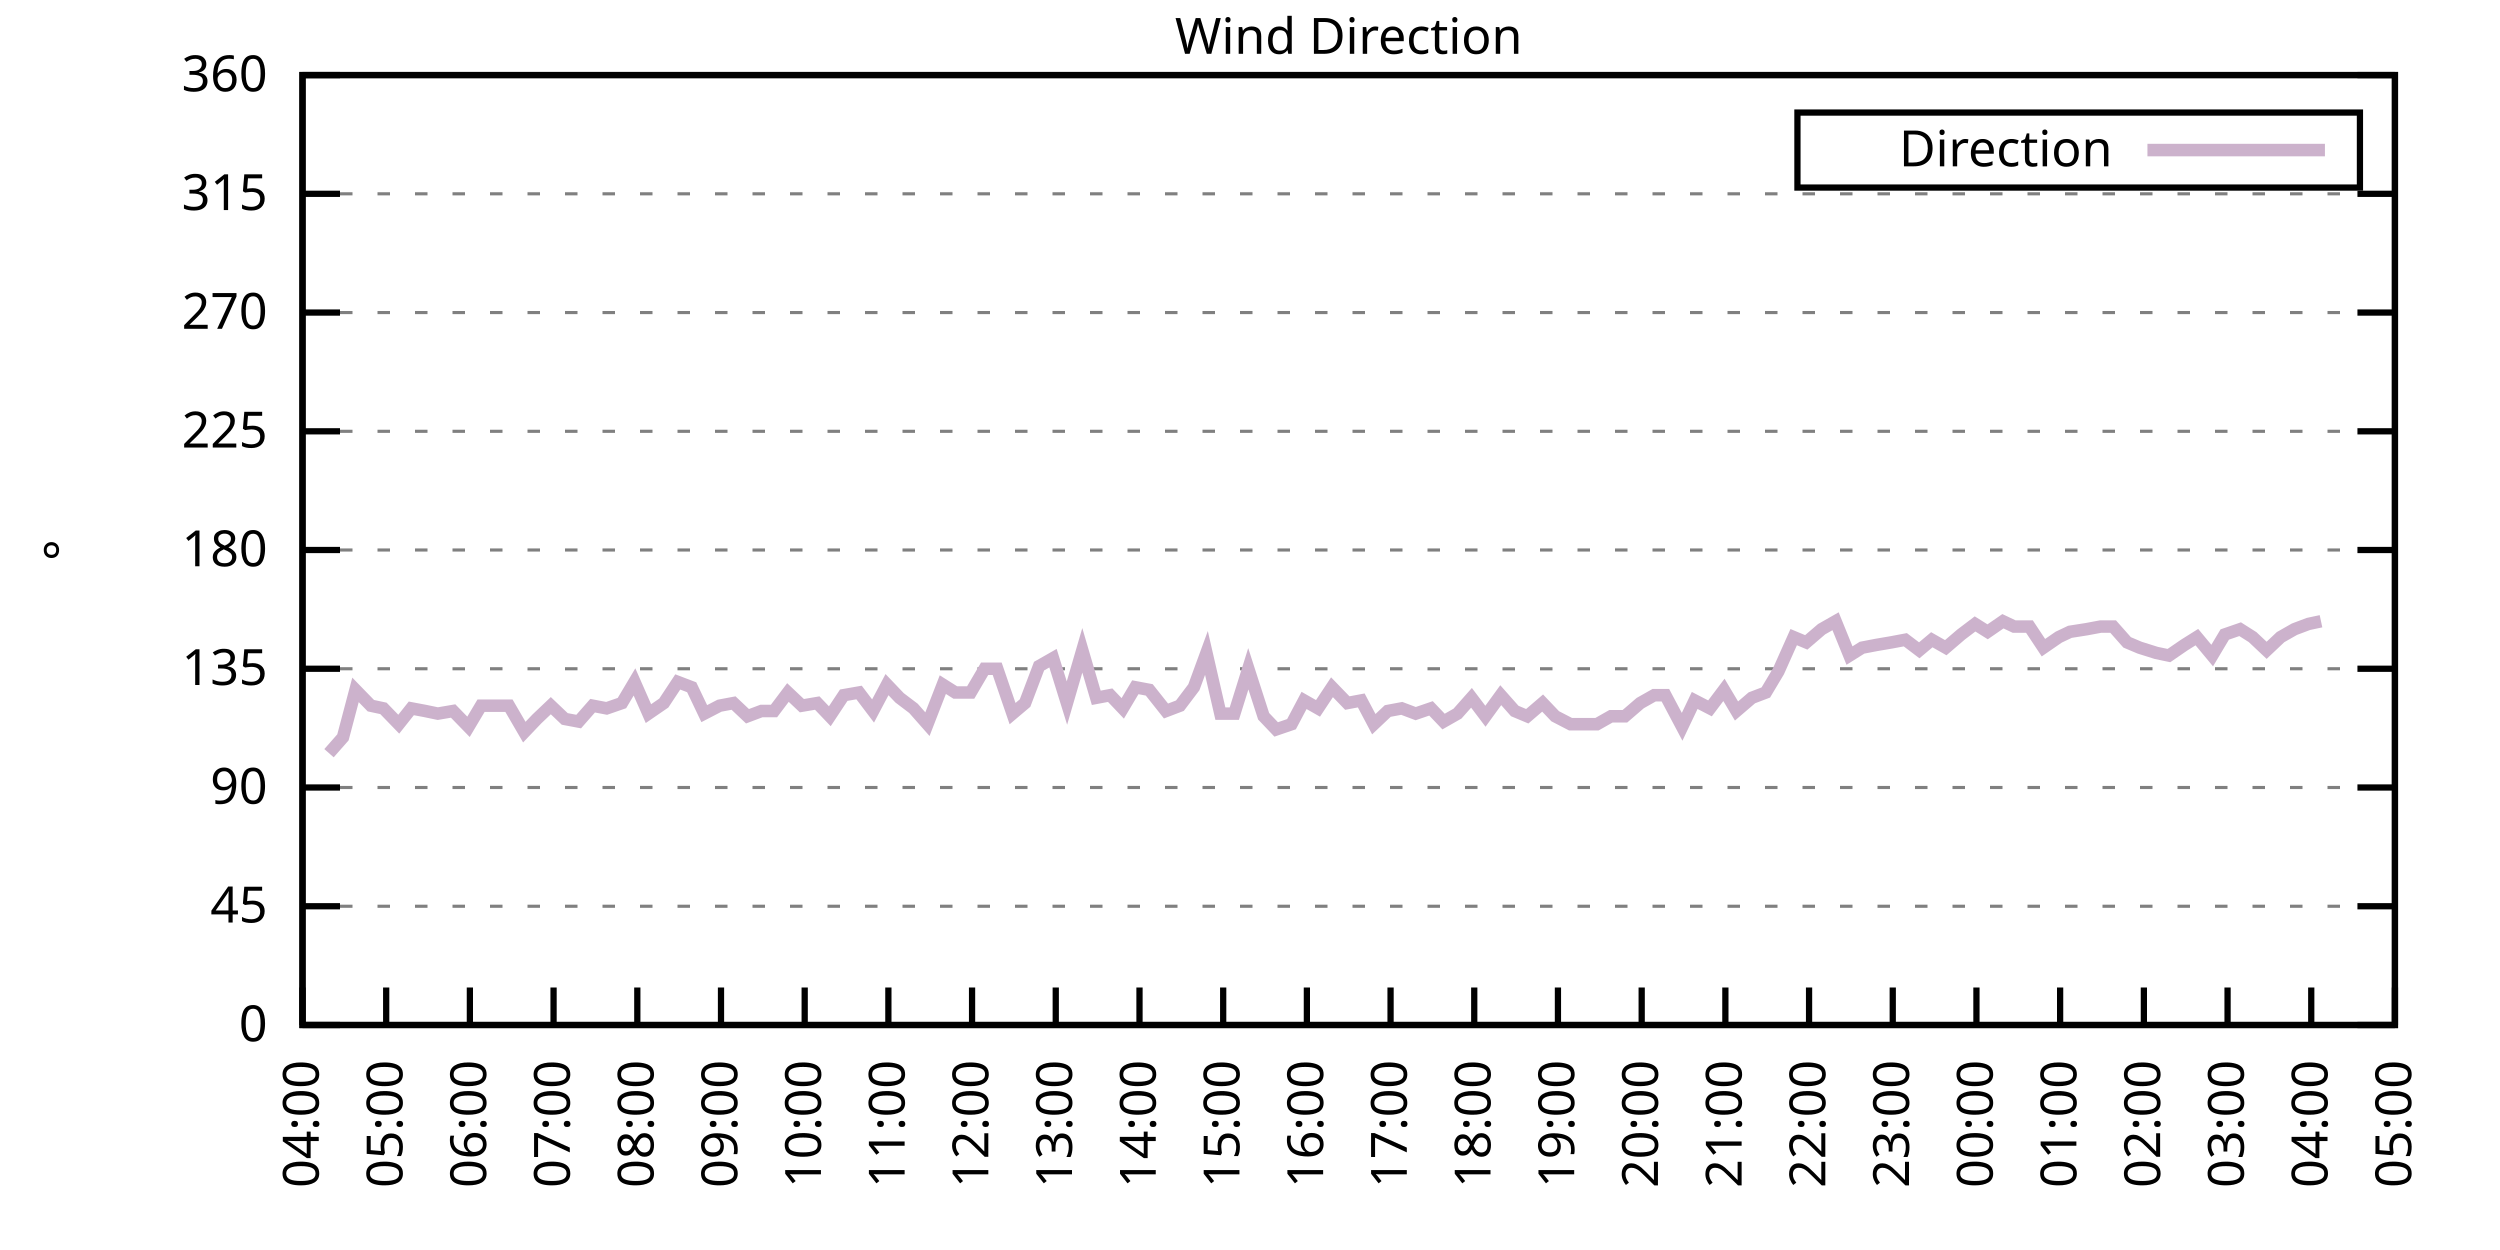
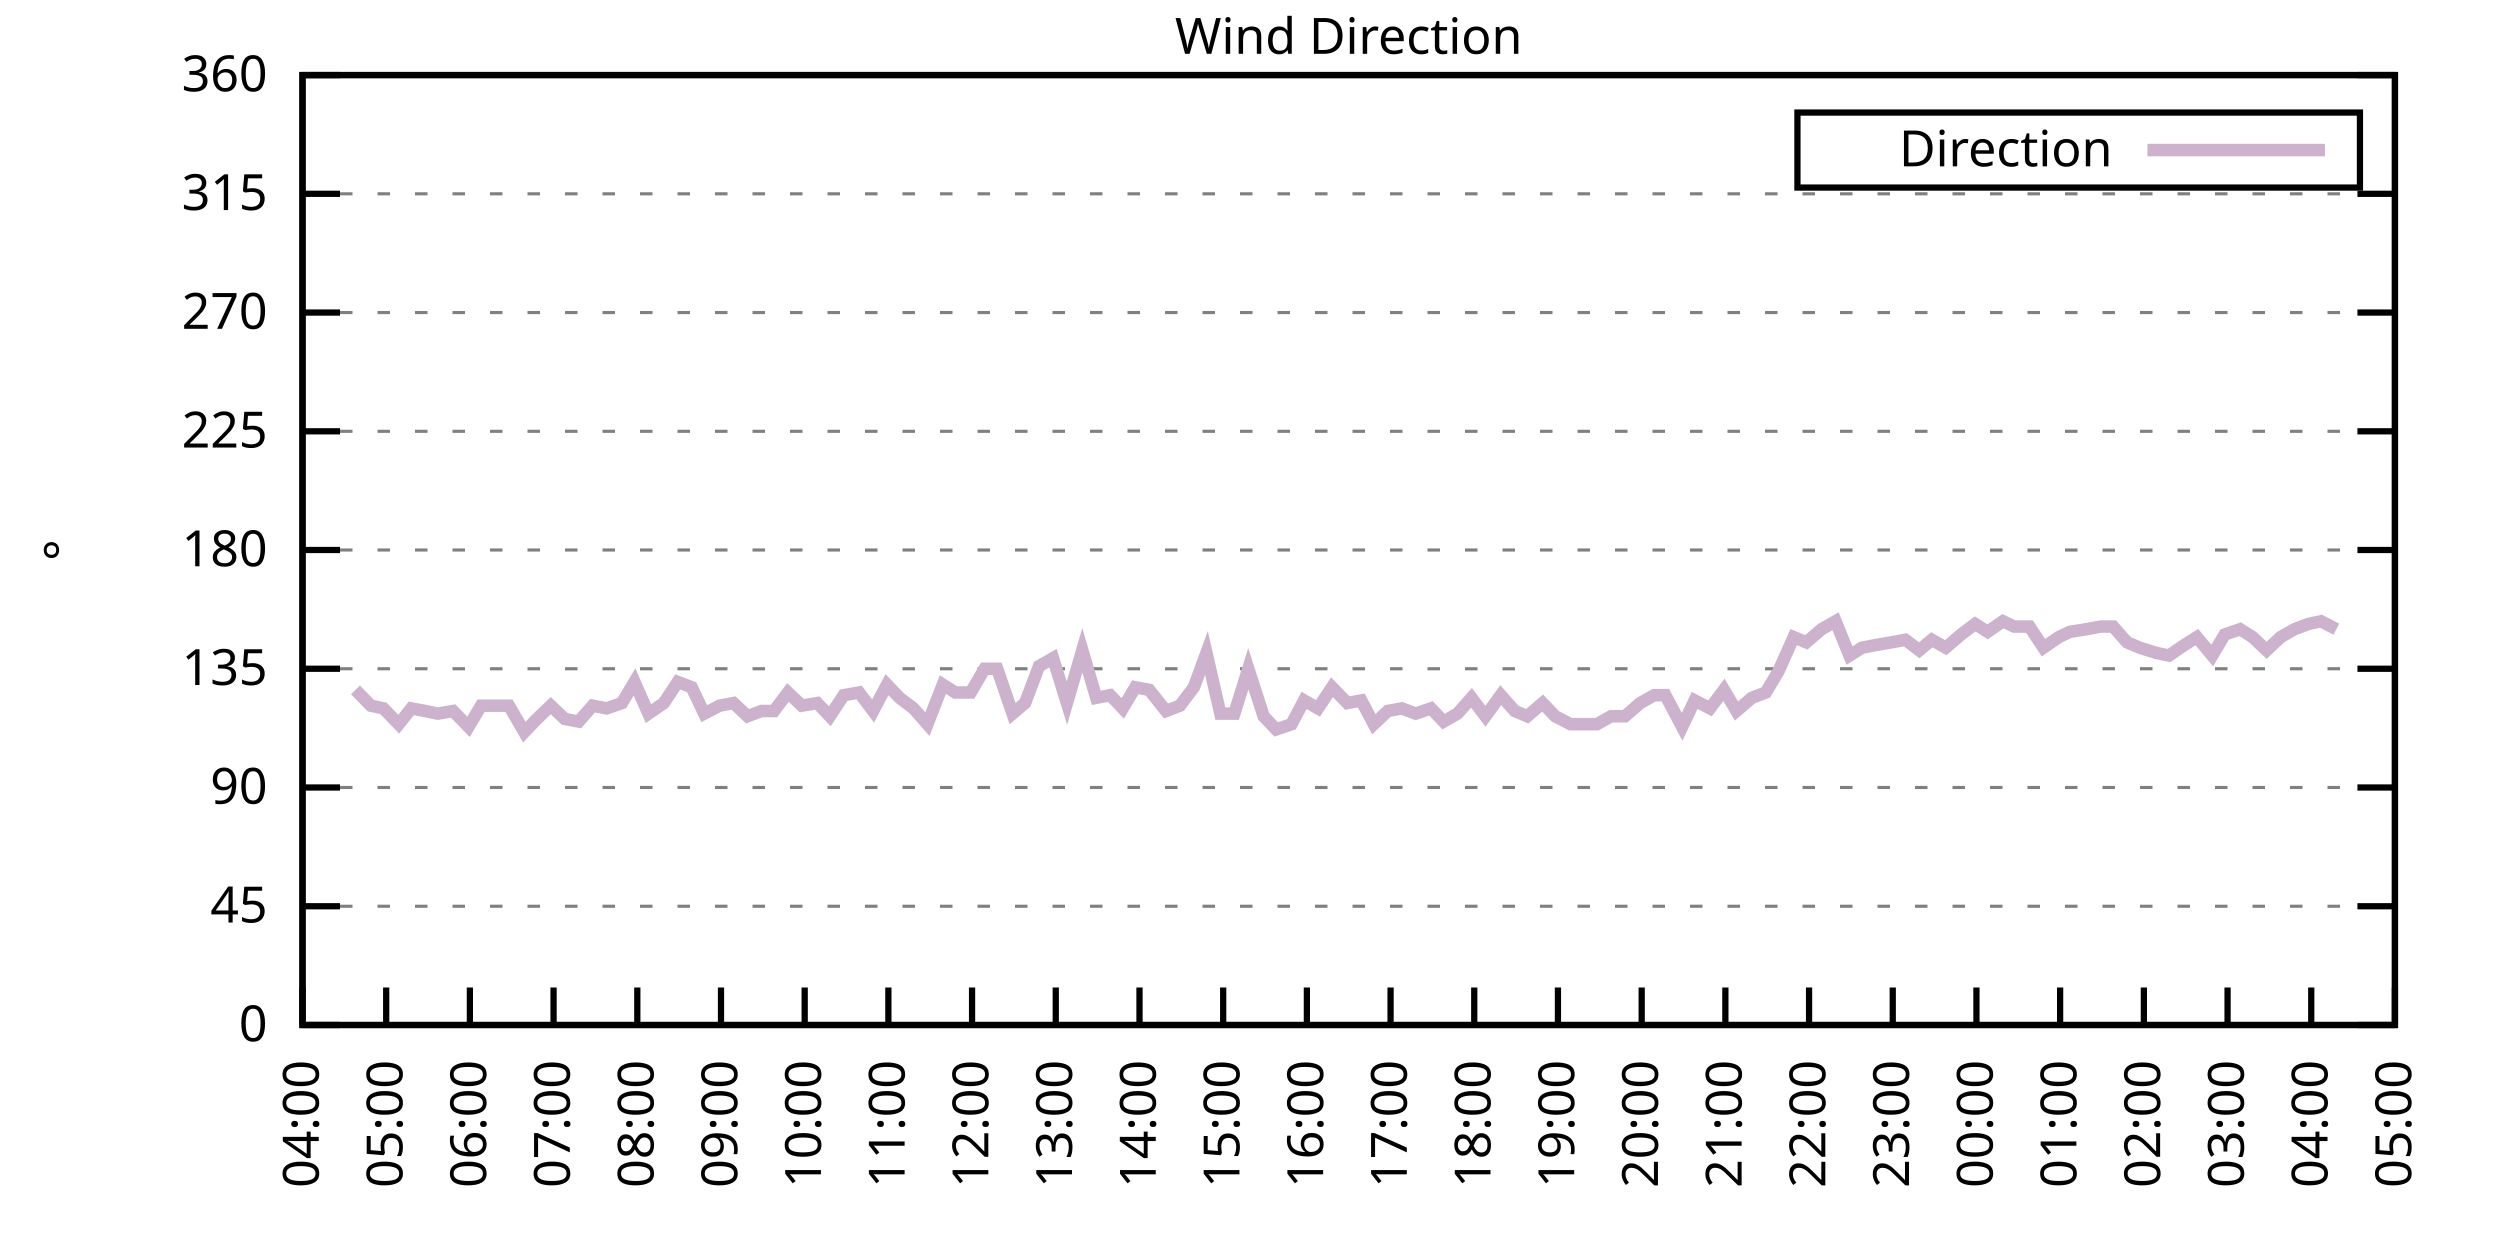
<svg xmlns="http://www.w3.org/2000/svg" xmlns:xlink="http://www.w3.org/1999/xlink" width="400" height="200" viewBox="0 0 400 200">
  <g id="gnuplot_canvas">
    <rect x="0" y="0" width="400" height="200" fill="none" />
    <defs>
      <circle id="gpDot" r="0.5" stroke-width="0.5" stroke="currentColor" />
      <path id="gpPt0" stroke-width="0.333" stroke="currentColor" d="M-1,0 h2 M0,-1 v2" />
      <path id="gpPt1" stroke-width="0.333" stroke="currentColor" d="M-1,-1 L1,1 M1,-1 L-1,1" />
      <path id="gpPt2" stroke-width="0.333" stroke="currentColor" d="M-1,0 L1,0 M0,-1 L0,1 M-1,-1 L1,1 M-1,1 L1,-1" />
      <rect id="gpPt3" stroke-width="0.333" stroke="currentColor" x="-1" y="-1" width="2" height="2" />
      <rect id="gpPt4" stroke-width="0.333" stroke="currentColor" fill="currentColor" x="-1" y="-1" width="2" height="2" />
      <circle id="gpPt5" stroke-width="0.333" stroke="currentColor" cx="0" cy="0" r="1" />
      <use xlink:href="#gpPt5" id="gpPt6" fill="currentColor" stroke="none" />
      <path id="gpPt7" stroke-width="0.333" stroke="currentColor" d="M0,-1.33 L-1.33,0.67 L1.33,0.67 z" />
      <use xlink:href="#gpPt7" id="gpPt8" fill="currentColor" stroke="none" />
      <use xlink:href="#gpPt7" id="gpPt9" stroke="currentColor" transform="rotate(180)" />
      <use xlink:href="#gpPt9" id="gpPt10" fill="currentColor" stroke="none" />
      <use xlink:href="#gpPt3" id="gpPt11" stroke="currentColor" transform="rotate(45)" />
      <use xlink:href="#gpPt11" id="gpPt12" fill="currentColor" stroke="none" />
      <path id="gpPt13" stroke-width="0.333" stroke="currentColor" d="M0,1.330 L1.265,0.411 L0.782,-1.067 L-0.782,-1.076 L-1.265,0.411 z" />
      <use xlink:href="#gpPt13" id="gpPt14" fill="currentColor" stroke="none" />
      <filter id="textbox" filterUnits="objectBoundingBox" x="0" y="0" height="1" width="1">
        <feFlood flood-color="white" flood-opacity="1" result="bgnd" />
        <feComposite in="SourceGraphic" in2="bgnd" operator="atop" />
      </filter>
      <filter id="greybox" filterUnits="objectBoundingBox" x="0" y="0" height="1" width="1">
        <feFlood flood-color="lightgrey" flood-opacity="1" result="grey" />
        <feComposite in="SourceGraphic" in2="grey" operator="atop" />
      </filter>
    </defs>
    <g fill="none" color="white" stroke="currentColor" stroke-width="1.00" stroke-linecap="butt" stroke-linejoin="miter">
</g>
    <g fill="none" color="black" stroke="currentColor" stroke-width="1.00" stroke-linecap="butt" stroke-linejoin="miter">
      <g stroke="none" shape-rendering="crispEdges">
        <polygon fill="rgb(255, 255, 255)" points="48.40,164.00 383.18,164.00 383.18,12.02 48.40,12.02 " />
      </g>
    </g>
    <g fill="none" color="black" stroke="currentColor" stroke-width="1.00" stroke-linecap="butt" stroke-linejoin="miter">
</g>
    <g fill="none" color="black" stroke="black" stroke-width="0.50" stroke-linecap="butt" stroke-linejoin="miter">
</g>
    <g fill="none" color="gray" stroke="currentColor" stroke-width="0.50" stroke-linecap="butt" stroke-linejoin="miter">
      <path stroke="gray" stroke-dasharray="2,4" class="gridline" d="M48.40,164.00 L383.19,164.00  " />
    </g>
    <g fill="none" color="gray" stroke="gray" stroke-width="1.00" stroke-linecap="butt" stroke-linejoin="miter">
</g>
    <g fill="none" color="black" stroke="currentColor" stroke-width="1.00" stroke-linecap="butt" stroke-linejoin="miter">
      <path stroke="black" d="M48.40,164.00 L54.40,164.00 M383.19,164.00 L377.19,164.00  " />
      <g transform="translate(42.80,166.60)" stroke="none" fill="black" font-family="Sans" font-size="8.00" text-anchor="end">
        <text>
          <tspan font-family="Sans"> 0</tspan>
        </text>
      </g>
    </g>
    <g fill="none" color="black" stroke="currentColor" stroke-width="1.00" stroke-linecap="butt" stroke-linejoin="miter">
</g>
    <g fill="none" color="black" stroke="black" stroke-width="0.50" stroke-linecap="butt" stroke-linejoin="miter">
</g>
    <g fill="none" color="gray" stroke="currentColor" stroke-width="0.50" stroke-linecap="butt" stroke-linejoin="miter">
      <path stroke="gray" stroke-dasharray="2,4" class="gridline" d="M48.40,145.00 L383.19,145.00  " />
    </g>
    <g fill="none" color="gray" stroke="gray" stroke-width="1.00" stroke-linecap="butt" stroke-linejoin="miter">
</g>
    <g fill="none" color="black" stroke="currentColor" stroke-width="1.00" stroke-linecap="butt" stroke-linejoin="miter">
      <path stroke="black" d="M48.40,145.00 L54.40,145.00 M383.19,145.00 L377.19,145.00  " />
      <g transform="translate(42.80,147.60)" stroke="none" fill="black" font-family="Sans" font-size="8.00" text-anchor="end">
        <text>
          <tspan font-family="Sans"> 45</tspan>
        </text>
      </g>
    </g>
    <g fill="none" color="black" stroke="currentColor" stroke-width="1.00" stroke-linecap="butt" stroke-linejoin="miter">
</g>
    <g fill="none" color="black" stroke="black" stroke-width="0.50" stroke-linecap="butt" stroke-linejoin="miter">
</g>
    <g fill="none" color="gray" stroke="currentColor" stroke-width="0.50" stroke-linecap="butt" stroke-linejoin="miter">
      <path stroke="gray" stroke-dasharray="2,4" class="gridline" d="M48.40,126.00 L383.19,126.00  " />
    </g>
    <g fill="none" color="gray" stroke="gray" stroke-width="1.00" stroke-linecap="butt" stroke-linejoin="miter">
</g>
    <g fill="none" color="black" stroke="currentColor" stroke-width="1.00" stroke-linecap="butt" stroke-linejoin="miter">
      <path stroke="black" d="M48.40,126.00 L54.40,126.00 M383.19,126.00 L377.19,126.00  " />
      <g transform="translate(42.80,128.60)" stroke="none" fill="black" font-family="Sans" font-size="8.00" text-anchor="end">
        <text>
          <tspan font-family="Sans"> 90</tspan>
        </text>
      </g>
    </g>
    <g fill="none" color="black" stroke="currentColor" stroke-width="1.00" stroke-linecap="butt" stroke-linejoin="miter">
</g>
    <g fill="none" color="black" stroke="black" stroke-width="0.50" stroke-linecap="butt" stroke-linejoin="miter">
</g>
    <g fill="none" color="gray" stroke="currentColor" stroke-width="0.50" stroke-linecap="butt" stroke-linejoin="miter">
      <path stroke="gray" stroke-dasharray="2,4" class="gridline" d="M48.40,107.00 L383.19,107.00  " />
    </g>
    <g fill="none" color="gray" stroke="gray" stroke-width="1.00" stroke-linecap="butt" stroke-linejoin="miter">
</g>
    <g fill="none" color="black" stroke="currentColor" stroke-width="1.00" stroke-linecap="butt" stroke-linejoin="miter">
      <path stroke="black" d="M48.40,107.00 L54.40,107.00 M383.19,107.00 L377.19,107.00  " />
      <g transform="translate(42.80,109.60)" stroke="none" fill="black" font-family="Sans" font-size="8.00" text-anchor="end">
        <text>
          <tspan font-family="Sans"> 135</tspan>
        </text>
      </g>
    </g>
    <g fill="none" color="black" stroke="currentColor" stroke-width="1.00" stroke-linecap="butt" stroke-linejoin="miter">
</g>
    <g fill="none" color="black" stroke="black" stroke-width="0.50" stroke-linecap="butt" stroke-linejoin="miter">
</g>
    <g fill="none" color="gray" stroke="currentColor" stroke-width="0.50" stroke-linecap="butt" stroke-linejoin="miter">
      <path stroke="gray" stroke-dasharray="2,4" class="gridline" d="M48.40,88.00 L383.19,88.00  " />
    </g>
    <g fill="none" color="gray" stroke="gray" stroke-width="1.00" stroke-linecap="butt" stroke-linejoin="miter">
</g>
    <g fill="none" color="black" stroke="currentColor" stroke-width="1.00" stroke-linecap="butt" stroke-linejoin="miter">
      <path stroke="black" d="M48.40,88.00 L54.40,88.00 M383.19,88.00 L377.19,88.00  " />
      <g transform="translate(42.80,90.60)" stroke="none" fill="black" font-family="Sans" font-size="8.00" text-anchor="end">
        <text>
          <tspan font-family="Sans"> 180</tspan>
        </text>
      </g>
    </g>
    <g fill="none" color="black" stroke="currentColor" stroke-width="1.00" stroke-linecap="butt" stroke-linejoin="miter">
</g>
    <g fill="none" color="black" stroke="black" stroke-width="0.50" stroke-linecap="butt" stroke-linejoin="miter">
</g>
    <g fill="none" color="gray" stroke="currentColor" stroke-width="0.50" stroke-linecap="butt" stroke-linejoin="miter">
      <path stroke="gray" stroke-dasharray="2,4" class="gridline" d="M48.40,69.01 L383.19,69.01  " />
    </g>
    <g fill="none" color="gray" stroke="gray" stroke-width="1.00" stroke-linecap="butt" stroke-linejoin="miter">
</g>
    <g fill="none" color="black" stroke="currentColor" stroke-width="1.00" stroke-linecap="butt" stroke-linejoin="miter">
      <path stroke="black" d="M48.40,69.01 L54.40,69.01 M383.19,69.01 L377.19,69.01  " />
      <g transform="translate(42.80,71.61)" stroke="none" fill="black" font-family="Sans" font-size="8.00" text-anchor="end">
        <text>
          <tspan font-family="Sans"> 225</tspan>
        </text>
      </g>
    </g>
    <g fill="none" color="black" stroke="currentColor" stroke-width="1.00" stroke-linecap="butt" stroke-linejoin="miter">
</g>
    <g fill="none" color="black" stroke="black" stroke-width="0.50" stroke-linecap="butt" stroke-linejoin="miter">
</g>
    <g fill="none" color="gray" stroke="currentColor" stroke-width="0.50" stroke-linecap="butt" stroke-linejoin="miter">
      <path stroke="gray" stroke-dasharray="2,4" class="gridline" d="M48.40,50.01 L383.19,50.01  " />
    </g>
    <g fill="none" color="gray" stroke="gray" stroke-width="1.00" stroke-linecap="butt" stroke-linejoin="miter">
</g>
    <g fill="none" color="black" stroke="currentColor" stroke-width="1.00" stroke-linecap="butt" stroke-linejoin="miter">
      <path stroke="black" d="M48.40,50.01 L54.40,50.01 M383.19,50.01 L377.19,50.01  " />
      <g transform="translate(42.80,52.61)" stroke="none" fill="black" font-family="Sans" font-size="8.00" text-anchor="end">
        <text>
          <tspan font-family="Sans"> 270</tspan>
        </text>
      </g>
    </g>
    <g fill="none" color="black" stroke="currentColor" stroke-width="1.00" stroke-linecap="butt" stroke-linejoin="miter">
</g>
    <g fill="none" color="black" stroke="black" stroke-width="0.50" stroke-linecap="butt" stroke-linejoin="miter">
</g>
    <g fill="none" color="gray" stroke="currentColor" stroke-width="0.50" stroke-linecap="butt" stroke-linejoin="miter">
      <path stroke="gray" stroke-dasharray="2,4" class="gridline" d="M48.40,31.01 L383.19,31.01  " />
    </g>
    <g fill="none" color="gray" stroke="gray" stroke-width="1.00" stroke-linecap="butt" stroke-linejoin="miter">
</g>
    <g fill="none" color="black" stroke="currentColor" stroke-width="1.00" stroke-linecap="butt" stroke-linejoin="miter">
      <path stroke="black" d="M48.40,31.01 L54.40,31.01 M383.19,31.01 L377.19,31.01  " />
      <g transform="translate(42.80,33.61)" stroke="none" fill="black" font-family="Sans" font-size="8.00" text-anchor="end">
        <text>
          <tspan font-family="Sans"> 315</tspan>
        </text>
      </g>
    </g>
    <g fill="none" color="black" stroke="currentColor" stroke-width="1.00" stroke-linecap="butt" stroke-linejoin="miter">
</g>
    <g fill="none" color="black" stroke="black" stroke-width="0.50" stroke-linecap="butt" stroke-linejoin="miter">
</g>
    <g fill="none" color="gray" stroke="currentColor" stroke-width="0.50" stroke-linecap="butt" stroke-linejoin="miter">
      <path stroke="gray" stroke-dasharray="2,4" class="gridline" d="M48.40,12.01 L383.19,12.01  " />
    </g>
    <g fill="none" color="gray" stroke="gray" stroke-width="1.00" stroke-linecap="butt" stroke-linejoin="miter">
</g>
    <g fill="none" color="black" stroke="currentColor" stroke-width="1.00" stroke-linecap="butt" stroke-linejoin="miter">
      <path stroke="black" d="M48.40,12.01 L54.40,12.01 M383.19,12.01 L377.19,12.01  " />
      <g transform="translate(42.80,14.61)" stroke="none" fill="black" font-family="Sans" font-size="8.00" text-anchor="end">
        <text>
          <tspan font-family="Sans"> 360</tspan>
        </text>
      </g>
    </g>
    <g fill="none" color="black" stroke="currentColor" stroke-width="1.00" stroke-linecap="butt" stroke-linejoin="miter">
      <path stroke="black" d="M48.40,164.00 L48.40,158.00  " />
      <g transform="translate(51.00,169.60) rotate(270.00)" stroke="none" fill="black" font-family="Sans" font-size="8.00" text-anchor="end">
        <text>
          <tspan font-family="Sans">04:00</tspan>
        </text>
      </g>
    </g>
    <g fill="none" color="black" stroke="currentColor" stroke-width="1.00" stroke-linecap="butt" stroke-linejoin="miter">
      <path stroke="black" d="M61.79,164.00 L61.79,158.00  " />
      <g transform="translate(64.39,169.60) rotate(270.00)" stroke="none" fill="black" font-family="Sans" font-size="8.00" text-anchor="end">
        <text>
          <tspan font-family="Sans">05:00</tspan>
        </text>
      </g>
    </g>
    <g fill="none" color="black" stroke="currentColor" stroke-width="1.00" stroke-linecap="butt" stroke-linejoin="miter">
      <path stroke="black" d="M75.18,164.00 L75.18,158.00  " />
      <g transform="translate(77.78,169.60) rotate(270.00)" stroke="none" fill="black" font-family="Sans" font-size="8.00" text-anchor="end">
        <text>
          <tspan font-family="Sans">06:00</tspan>
        </text>
      </g>
    </g>
    <g fill="none" color="black" stroke="currentColor" stroke-width="1.00" stroke-linecap="butt" stroke-linejoin="miter">
      <path stroke="black" d="M88.57,164.00 L88.57,158.00  " />
      <g transform="translate(91.17,169.60) rotate(270.00)" stroke="none" fill="black" font-family="Sans" font-size="8.00" text-anchor="end">
        <text>
          <tspan font-family="Sans">07:00</tspan>
        </text>
      </g>
    </g>
    <g fill="none" color="black" stroke="currentColor" stroke-width="1.00" stroke-linecap="butt" stroke-linejoin="miter">
      <path stroke="black" d="M101.97,164.00 L101.97,158.00  " />
      <g transform="translate(104.57,169.60) rotate(270.00)" stroke="none" fill="black" font-family="Sans" font-size="8.00" text-anchor="end">
        <text>
          <tspan font-family="Sans">08:00</tspan>
        </text>
      </g>
    </g>
    <g fill="none" color="black" stroke="currentColor" stroke-width="1.00" stroke-linecap="butt" stroke-linejoin="miter">
      <path stroke="black" d="M115.36,164.00 L115.36,158.00  " />
      <g transform="translate(117.96,169.60) rotate(270.00)" stroke="none" fill="black" font-family="Sans" font-size="8.00" text-anchor="end">
        <text>
          <tspan font-family="Sans">09:00</tspan>
        </text>
      </g>
    </g>
    <g fill="none" color="black" stroke="currentColor" stroke-width="1.00" stroke-linecap="butt" stroke-linejoin="miter">
      <path stroke="black" d="M128.75,164.00 L128.75,158.00  " />
      <g transform="translate(131.35,169.60) rotate(270.00)" stroke="none" fill="black" font-family="Sans" font-size="8.00" text-anchor="end">
        <text>
          <tspan font-family="Sans">10:00</tspan>
        </text>
      </g>
    </g>
    <g fill="none" color="black" stroke="currentColor" stroke-width="1.00" stroke-linecap="butt" stroke-linejoin="miter">
      <path stroke="black" d="M142.14,164.00 L142.14,158.00  " />
      <g transform="translate(144.74,169.60) rotate(270.00)" stroke="none" fill="black" font-family="Sans" font-size="8.00" text-anchor="end">
        <text>
          <tspan font-family="Sans">11:00</tspan>
        </text>
      </g>
    </g>
    <g fill="none" color="black" stroke="currentColor" stroke-width="1.00" stroke-linecap="butt" stroke-linejoin="miter">
      <path stroke="black" d="M155.53,164.00 L155.53,158.00  " />
      <g transform="translate(158.13,169.60) rotate(270.00)" stroke="none" fill="black" font-family="Sans" font-size="8.00" text-anchor="end">
        <text>
          <tspan font-family="Sans">12:00</tspan>
        </text>
      </g>
    </g>
    <g fill="none" color="black" stroke="currentColor" stroke-width="1.00" stroke-linecap="butt" stroke-linejoin="miter">
      <path stroke="black" d="M168.92,164.00 L168.92,158.00  " />
      <g transform="translate(171.52,169.60) rotate(270.00)" stroke="none" fill="black" font-family="Sans" font-size="8.00" text-anchor="end">
        <text>
          <tspan font-family="Sans">13:00</tspan>
        </text>
      </g>
    </g>
    <g fill="none" color="black" stroke="currentColor" stroke-width="1.00" stroke-linecap="butt" stroke-linejoin="miter">
      <path stroke="black" d="M182.32,164.00 L182.32,158.00  " />
      <g transform="translate(184.92,169.60) rotate(270.00)" stroke="none" fill="black" font-family="Sans" font-size="8.00" text-anchor="end">
        <text>
          <tspan font-family="Sans">14:00</tspan>
        </text>
      </g>
    </g>
    <g fill="none" color="black" stroke="currentColor" stroke-width="1.00" stroke-linecap="butt" stroke-linejoin="miter">
      <path stroke="black" d="M195.71,164.00 L195.71,158.00  " />
      <g transform="translate(198.31,169.60) rotate(270.00)" stroke="none" fill="black" font-family="Sans" font-size="8.00" text-anchor="end">
        <text>
          <tspan font-family="Sans">15:00</tspan>
        </text>
      </g>
    </g>
    <g fill="none" color="black" stroke="currentColor" stroke-width="1.00" stroke-linecap="butt" stroke-linejoin="miter">
      <path stroke="black" d="M209.10,164.00 L209.10,158.00  " />
      <g transform="translate(211.70,169.60) rotate(270.00)" stroke="none" fill="black" font-family="Sans" font-size="8.00" text-anchor="end">
        <text>
          <tspan font-family="Sans">16:00</tspan>
        </text>
      </g>
    </g>
    <g fill="none" color="black" stroke="currentColor" stroke-width="1.00" stroke-linecap="butt" stroke-linejoin="miter">
      <path stroke="black" d="M222.49,164.00 L222.49,158.00  " />
      <g transform="translate(225.09,169.60) rotate(270.00)" stroke="none" fill="black" font-family="Sans" font-size="8.00" text-anchor="end">
        <text>
          <tspan font-family="Sans">17:00</tspan>
        </text>
      </g>
    </g>
    <g fill="none" color="black" stroke="currentColor" stroke-width="1.00" stroke-linecap="butt" stroke-linejoin="miter">
      <path stroke="black" d="M235.88,164.00 L235.88,158.00  " />
      <g transform="translate(238.48,169.60) rotate(270.00)" stroke="none" fill="black" font-family="Sans" font-size="8.00" text-anchor="end">
        <text>
          <tspan font-family="Sans">18:00</tspan>
        </text>
      </g>
    </g>
    <g fill="none" color="black" stroke="currentColor" stroke-width="1.00" stroke-linecap="butt" stroke-linejoin="miter">
      <path stroke="black" d="M249.27,164.00 L249.27,158.00  " />
      <g transform="translate(251.87,169.60) rotate(270.00)" stroke="none" fill="black" font-family="Sans" font-size="8.00" text-anchor="end">
        <text>
          <tspan font-family="Sans">19:00</tspan>
        </text>
      </g>
    </g>
    <g fill="none" color="black" stroke="currentColor" stroke-width="1.00" stroke-linecap="butt" stroke-linejoin="miter">
      <path stroke="black" d="M262.67,164.00 L262.67,158.00  " />
      <g transform="translate(265.27,169.60) rotate(270.00)" stroke="none" fill="black" font-family="Sans" font-size="8.00" text-anchor="end">
        <text>
          <tspan font-family="Sans">20:00</tspan>
        </text>
      </g>
    </g>
    <g fill="none" color="black" stroke="currentColor" stroke-width="1.00" stroke-linecap="butt" stroke-linejoin="miter">
      <path stroke="black" d="M276.06,164.00 L276.06,158.00  " />
      <g transform="translate(278.66,169.60) rotate(270.00)" stroke="none" fill="black" font-family="Sans" font-size="8.00" text-anchor="end">
        <text>
          <tspan font-family="Sans">21:00</tspan>
        </text>
      </g>
    </g>
    <g fill="none" color="black" stroke="currentColor" stroke-width="1.00" stroke-linecap="butt" stroke-linejoin="miter">
      <path stroke="black" d="M289.45,164.00 L289.45,158.00  " />
      <g transform="translate(292.05,169.60) rotate(270.00)" stroke="none" fill="black" font-family="Sans" font-size="8.00" text-anchor="end">
        <text>
          <tspan font-family="Sans">22:00</tspan>
        </text>
      </g>
    </g>
    <g fill="none" color="black" stroke="currentColor" stroke-width="1.00" stroke-linecap="butt" stroke-linejoin="miter">
      <path stroke="black" d="M302.84,164.00 L302.84,158.00  " />
      <g transform="translate(305.44,169.60) rotate(270.00)" stroke="none" fill="black" font-family="Sans" font-size="8.00" text-anchor="end">
        <text>
          <tspan font-family="Sans">23:00</tspan>
        </text>
      </g>
    </g>
    <g fill="none" color="black" stroke="currentColor" stroke-width="1.00" stroke-linecap="butt" stroke-linejoin="miter">
      <path stroke="black" d="M316.23,164.00 L316.23,158.00  " />
      <g transform="translate(318.83,169.60) rotate(270.00)" stroke="none" fill="black" font-family="Sans" font-size="8.00" text-anchor="end">
        <text>
          <tspan font-family="Sans">00:00</tspan>
        </text>
      </g>
    </g>
    <g fill="none" color="black" stroke="currentColor" stroke-width="1.00" stroke-linecap="butt" stroke-linejoin="miter">
      <path stroke="black" d="M329.62,164.00 L329.62,158.00  " />
      <g transform="translate(332.22,169.60) rotate(270.00)" stroke="none" fill="black" font-family="Sans" font-size="8.00" text-anchor="end">
        <text>
          <tspan font-family="Sans">01:00</tspan>
        </text>
      </g>
    </g>
    <g fill="none" color="black" stroke="currentColor" stroke-width="1.00" stroke-linecap="butt" stroke-linejoin="miter">
      <path stroke="black" d="M343.02,164.00 L343.02,158.00  " />
      <g transform="translate(345.62,169.60) rotate(270.00)" stroke="none" fill="black" font-family="Sans" font-size="8.00" text-anchor="end">
        <text>
          <tspan font-family="Sans">02:00</tspan>
        </text>
      </g>
    </g>
    <g fill="none" color="black" stroke="currentColor" stroke-width="1.00" stroke-linecap="butt" stroke-linejoin="miter">
      <path stroke="black" d="M356.41,164.00 L356.41,158.00  " />
      <g transform="translate(359.01,169.60) rotate(270.00)" stroke="none" fill="black" font-family="Sans" font-size="8.00" text-anchor="end">
        <text>
          <tspan font-family="Sans">03:00</tspan>
        </text>
      </g>
    </g>
    <g fill="none" color="black" stroke="currentColor" stroke-width="1.00" stroke-linecap="butt" stroke-linejoin="miter">
      <path stroke="black" d="M369.80,164.00 L369.80,158.00  " />
      <g transform="translate(372.40,169.60) rotate(270.00)" stroke="none" fill="black" font-family="Sans" font-size="8.00" text-anchor="end">
        <text>
          <tspan font-family="Sans">04:00</tspan>
        </text>
      </g>
    </g>
    <g fill="none" color="black" stroke="currentColor" stroke-width="1.00" stroke-linecap="butt" stroke-linejoin="miter">
      <path stroke="black" d="M383.19,164.00 L383.19,158.00  " />
      <g transform="translate(385.79,169.60) rotate(270.00)" stroke="none" fill="black" font-family="Sans" font-size="8.00" text-anchor="end">
        <text>
          <tspan font-family="Sans">05:00</tspan>
        </text>
      </g>
    </g>
    <g fill="none" color="black" stroke="currentColor" stroke-width="1.00" stroke-linecap="butt" stroke-linejoin="miter">
</g>
    <g fill="none" color="black" stroke="currentColor" stroke-width="1.00" stroke-linecap="butt" stroke-linejoin="miter">
      <path stroke="black" d="M48.40,12.01 L48.40,164.00 L383.19,164.00 L383.19,12.01 L48.40,12.01 Z  " />
    </g>
    <g fill="none" color="black" stroke="currentColor" stroke-width="1.00" stroke-linecap="butt" stroke-linejoin="miter">
</g>
    <g fill="none" color="black" stroke="currentColor" stroke-width="1.00" stroke-linecap="butt" stroke-linejoin="miter">
      <path stroke="black" d="M287.59,30.01 L287.59,18.01 L377.59,18.01 L377.59,30.01 L287.59,30.01 Z  " />
    </g>
    <g id="Wind_direction_plot_1">
      <g fill="none" color="white" stroke="black" stroke-width="2.00" stroke-linecap="butt" stroke-linejoin="miter">
</g>
      <g fill="none" color="black" stroke="currentColor" stroke-width="2.00" stroke-linecap="butt" stroke-linejoin="miter">
        <g transform="translate(337.99,26.61)" stroke="none" fill="black" font-family="Sans" font-size="8.00" text-anchor="end">
          <text>
            <tspan font-family="Sans">Direction</tspan>
          </text>
        </g>
      </g>
      <g fill="none" color="black" stroke="currentColor" stroke-width="2.00" stroke-linecap="butt" stroke-linejoin="miter">
-         <path stroke="rgb(204, 178, 204)" d="M343.59,24.01 L371.99,24.01 M52.64,120.51 L54.87,117.98 L56.88,110.38 L59.34,112.91 L61.35,113.34 L63.80,115.87   L65.81,113.34 L68.04,113.76 L70.05,114.18 L72.50,113.76 L74.96,116.29 L76.97,112.91 L79.20,112.91 L81.43,112.91   L83.89,117.14 L85.90,115.03 L88.13,112.91 L90.36,115.03 L92.59,115.45 L94.82,112.91 L97.06,113.34 L99.51,112.49   L101.52,109.11 L103.75,114.18 L106.21,112.49 L108.44,109.11 L110.67,109.96 L112.68,114.18 L115.13,112.91 L117.37,112.49   L119.60,114.60 L121.83,113.76 L123.84,113.76 L126.07,110.80 L128.30,112.91 L130.76,112.49 L132.77,114.60 L135.00,111.23   L137.45,110.80 L139.69,113.76 L141.92,109.54 L143.93,111.65 L146.16,113.34 L148.39,115.87 L150.85,109.54 L152.85,110.80   L155.31,110.80 L157.54,107.00 L159.55,107.00 L162.01,114.18 L164.01,112.49 L166.25,106.58 L168.48,105.31 L170.71,112.49   L173.17,104.05 L175.40,111.65 L177.63,111.23 L179.64,113.34 L181.65,109.96 L183.88,110.38 L186.56,113.76 L188.79,112.91   L191.02,109.96 L193.03,104.47 L195.26,114.18 L197.49,114.18 L199.73,107.00 L202.18,114.60 L204.19,116.71 L206.64,115.87   L208.65,112.07 L210.88,113.34 L213.12,109.96 L215.57,112.49 L217.80,112.07 L219.81,115.87 L222.04,113.76 L224.28,113.34   L226.51,114.18 L228.96,113.34 L230.97,115.45 L233.20,114.18 L235.44,111.65 L237.67,114.60 L240.12,111.23 L242.36,113.76   L244.36,114.60 L246.82,112.49 L248.83,114.60 L251.28,115.87 L253.51,115.87 L255.52,115.87 L257.76,114.60 L259.99,114.60   L262.44,112.49 L264.67,111.23 L266.46,111.23 L269.14,116.29 L271.15,112.07 L273.60,113.34 L275.83,110.38 L277.84,113.76   L280.30,111.65 L282.53,110.80 L284.54,107.43 L286.99,101.94 L289.00,102.78 L291.46,100.67 L293.69,99.40 L295.92,104.89   L297.93,103.63 L300.16,103.20 L302.62,102.78 L304.85,102.36 L307.08,104.05 L309.09,102.36 L311.32,103.63 L313.78,101.52   L316.01,99.83 L318.02,101.09 L320.47,99.40 L322.26,100.25 L324.71,100.25 L326.95,103.63 L329.40,101.94 L331.19,101.09   L333.86,100.67 L336.10,100.25 L338.10,100.25 L340.34,102.78 L342.35,103.63 L345.02,104.47 L347.03,104.89 L349.49,103.20   L351.50,101.94 L353.95,104.89 L355.96,101.52 L358.42,100.67 L360.42,101.94 L362.66,104.05 L364.89,101.94 L367.12,100.67   L369.35,99.83 L371.36,99.40  " />
+         <path stroke="rgb(204, 178, 204)" d="M343.59,24.01 L371.99,24.01 M56.88,110.38 L59.34,112.91 L61.35,113.34 L63.80,115.87 L65.81,113.34 L68.04,113.76   L70.05,114.18 L72.50,113.76 L74.96,116.29 L76.97,112.91 L79.20,112.91 L81.43,112.91 L83.89,117.14 L85.90,115.03   L88.13,112.91 L90.36,115.03 L92.59,115.45 L94.82,112.91 L97.06,113.34 L99.51,112.49 L101.52,109.11 L103.75,114.18   L106.21,112.49 L108.44,109.11 L110.67,109.96 L112.68,114.18 L115.13,112.91 L117.37,112.49 L119.60,114.60 L121.83,113.76   L123.84,113.76 L126.07,110.80 L128.30,112.91 L130.76,112.49 L132.77,114.60 L135.00,111.23 L137.45,110.80 L139.69,113.76   L141.92,109.54 L143.93,111.65 L146.16,113.34 L148.39,115.87 L150.85,109.54 L152.85,110.80 L155.31,110.80 L157.54,107.00   L159.55,107.00 L162.01,114.18 L164.01,112.49 L166.25,106.58 L168.48,105.31 L170.71,112.49 L173.17,104.05 L175.40,111.65   L177.63,111.23 L179.64,113.34 L181.65,109.96 L183.88,110.38 L186.56,113.76 L188.79,112.91 L191.02,109.96 L193.03,104.47   L195.26,114.18 L197.49,114.18 L199.73,107.00 L202.18,114.60 L204.19,116.71 L206.64,115.87 L208.65,112.07 L210.88,113.34   L213.12,109.96 L215.57,112.49 L217.80,112.07 L219.81,115.87 L222.04,113.76 L224.28,113.34 L226.51,114.18 L228.96,113.34   L230.97,115.45 L233.20,114.18 L235.44,111.65 L237.67,114.60 L240.12,111.23 L242.36,113.76 L244.36,114.60 L246.82,112.49   L248.83,114.60 L251.28,115.87 L253.51,115.87 L255.52,115.87 L257.76,114.60 L259.99,114.60 L262.44,112.49 L264.67,111.23   L266.46,111.23 L269.14,116.29 L271.15,112.07 L273.60,113.34 L275.83,110.38 L277.84,113.76 L280.30,111.65 L282.53,110.80   L284.54,107.43 L286.99,101.94 L289.00,102.78 L291.46,100.67 L293.69,99.40 L295.92,104.89 L297.93,103.63 L300.16,103.20   L302.62,102.78 L304.85,102.36 L307.08,104.05 L309.09,102.36 L311.32,103.63 L313.78,101.52 L316.01,99.83 L318.02,101.09   L320.47,99.40 L322.26,100.25 L324.71,100.25 L326.95,103.63 L329.40,101.94 L331.19,101.09 L333.86,100.67 L336.10,100.25   L338.10,100.25 L340.34,102.78 L342.35,103.63 L345.02,104.47 L347.03,104.89 L349.49,103.20 L351.50,101.94 L353.95,104.89   L355.96,101.52 L358.42,100.67 L360.42,101.94 L362.66,104.05 L364.89,101.94 L367.12,100.67 L369.35,99.83 L371.36,99.40   L373.82,100.67  " />
      </g>
    </g>
    <g fill="none" color="black" stroke="currentColor" stroke-width="2.00" stroke-linecap="butt" stroke-linejoin="miter">
</g>
    <g fill="none" color="black" stroke="black" stroke-width="1.00" stroke-linecap="butt" stroke-linejoin="miter">
</g>
    <g fill="none" color="black" stroke="currentColor" stroke-width="1.00" stroke-linecap="butt" stroke-linejoin="miter">
      <path stroke="black" d="M48.40,12.01 L48.40,164.00 L383.19,164.00 L383.19,12.01 L48.40,12.01 Z  " />
      <g transform="translate(12.80,88.01) rotate(270.00)" stroke="none" fill="black" font-family="Sans" font-size="8.00" text-anchor="middle">
        <text>
          <tspan font-family="Sans">°</tspan>
        </text>
      </g>
    </g>
    <g fill="none" color="black" stroke="currentColor" stroke-width="1.00" stroke-linecap="butt" stroke-linejoin="miter">
</g>
    <g fill="none" color="black" stroke="currentColor" stroke-width="1.00" stroke-linecap="butt" stroke-linejoin="miter">
      <g transform="translate(215.79,8.61)" stroke="none" fill="black" font-family="Sans" font-size="8.00" text-anchor="middle">
        <text>
          <tspan font-family="Sans">Wind Direction</tspan>
        </text>
      </g>
    </g>
    <g fill="none" color="black" stroke="currentColor" stroke-width="1.00" stroke-linecap="butt" stroke-linejoin="miter">
</g>
  </g>
</svg>
